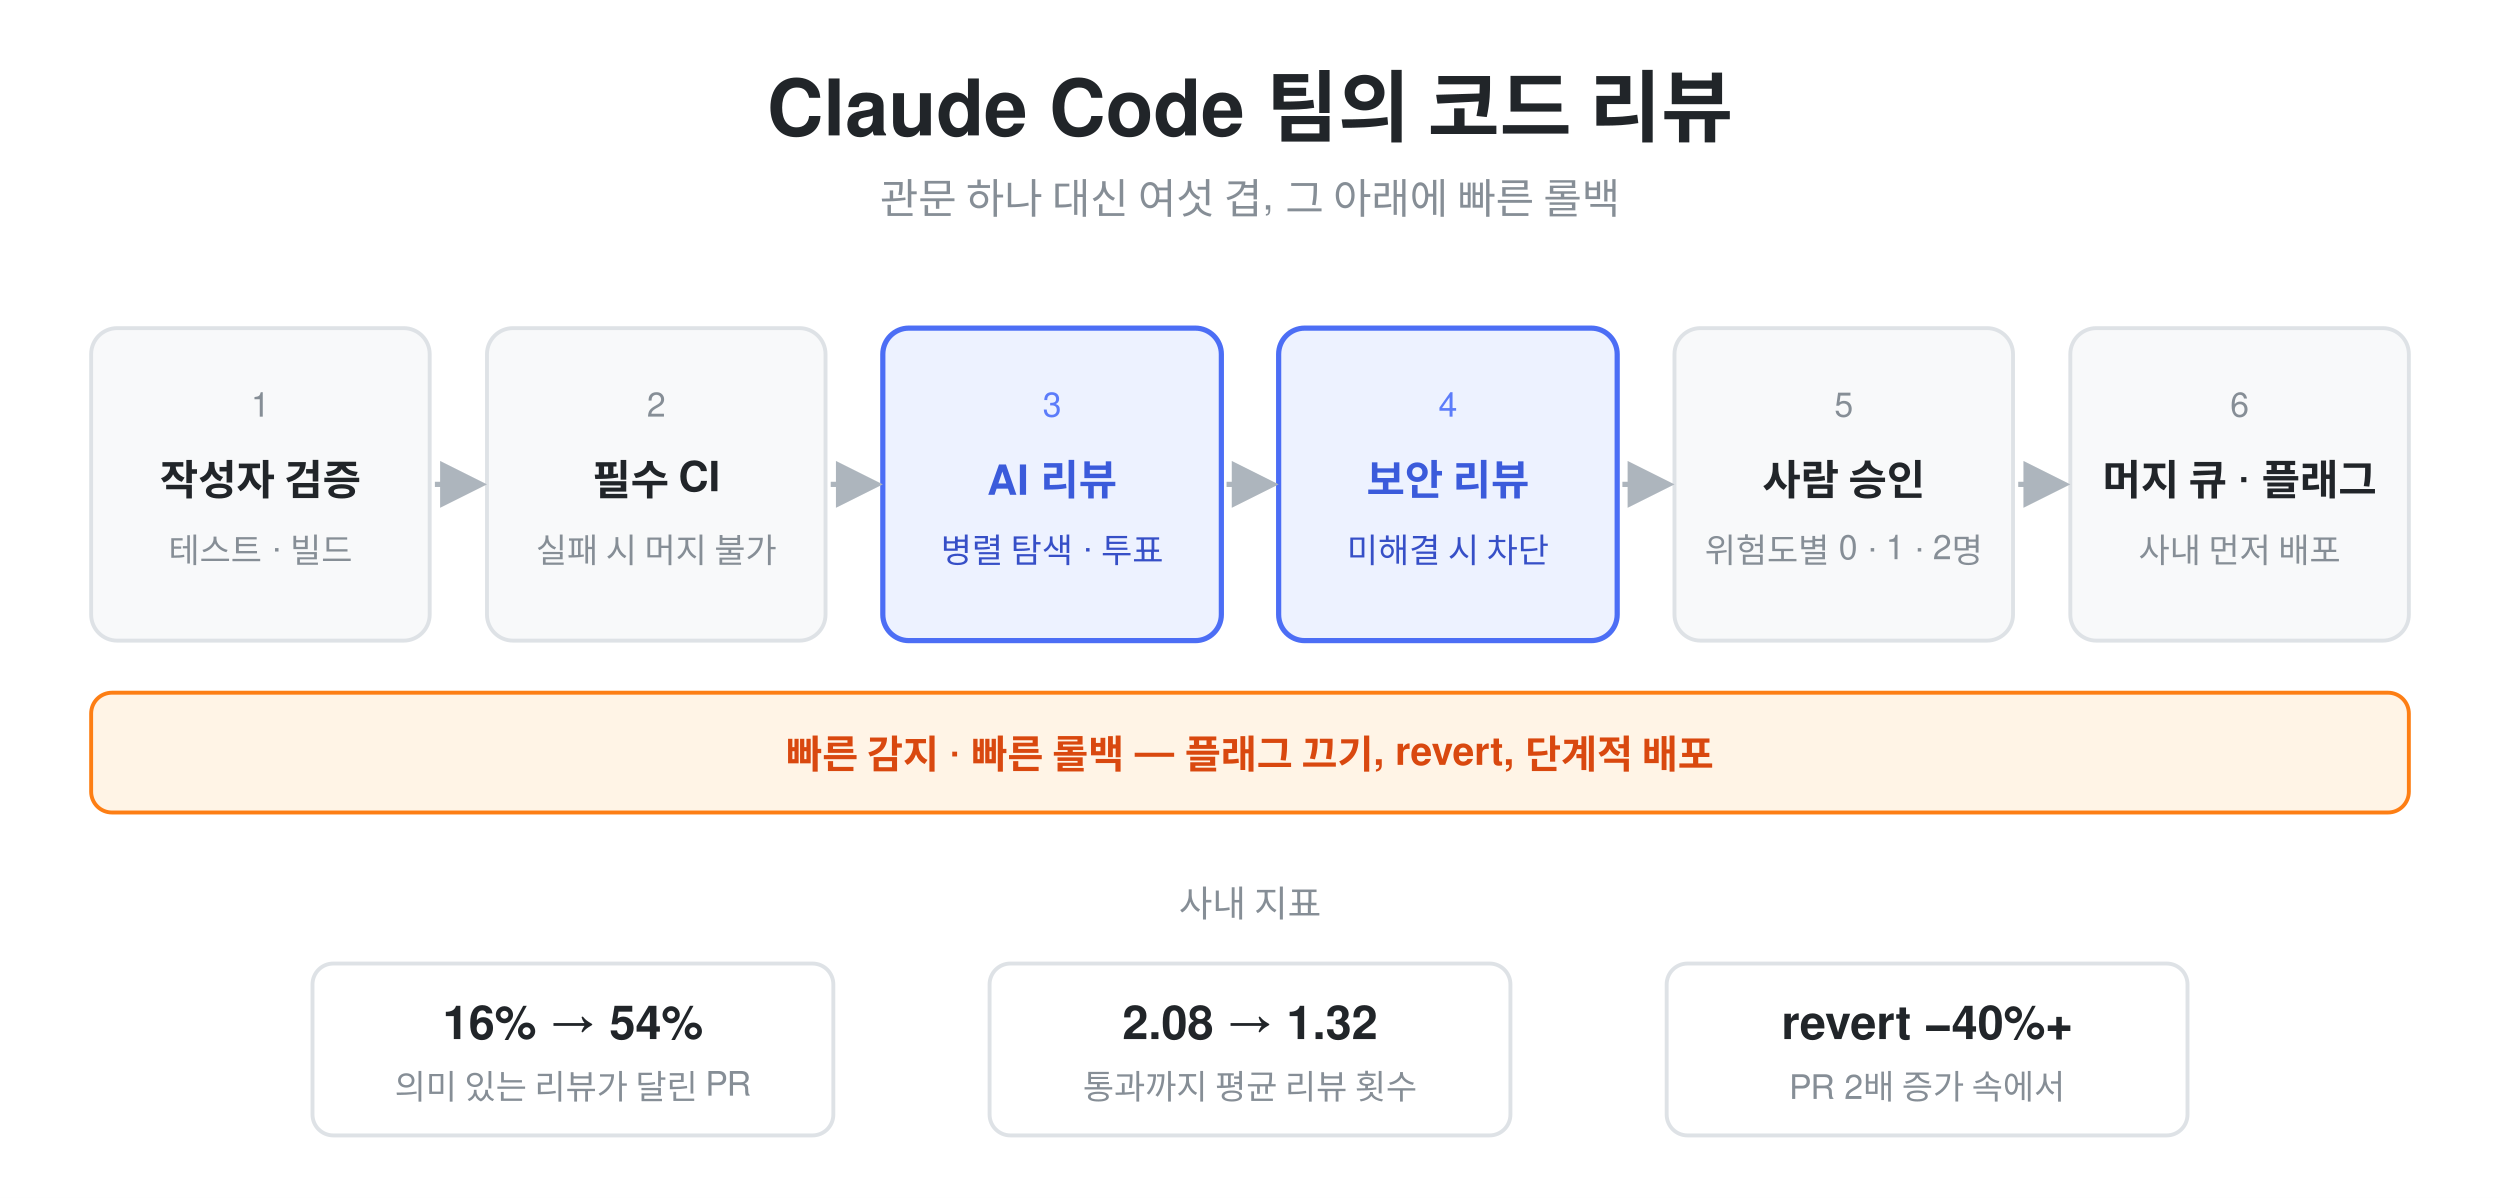
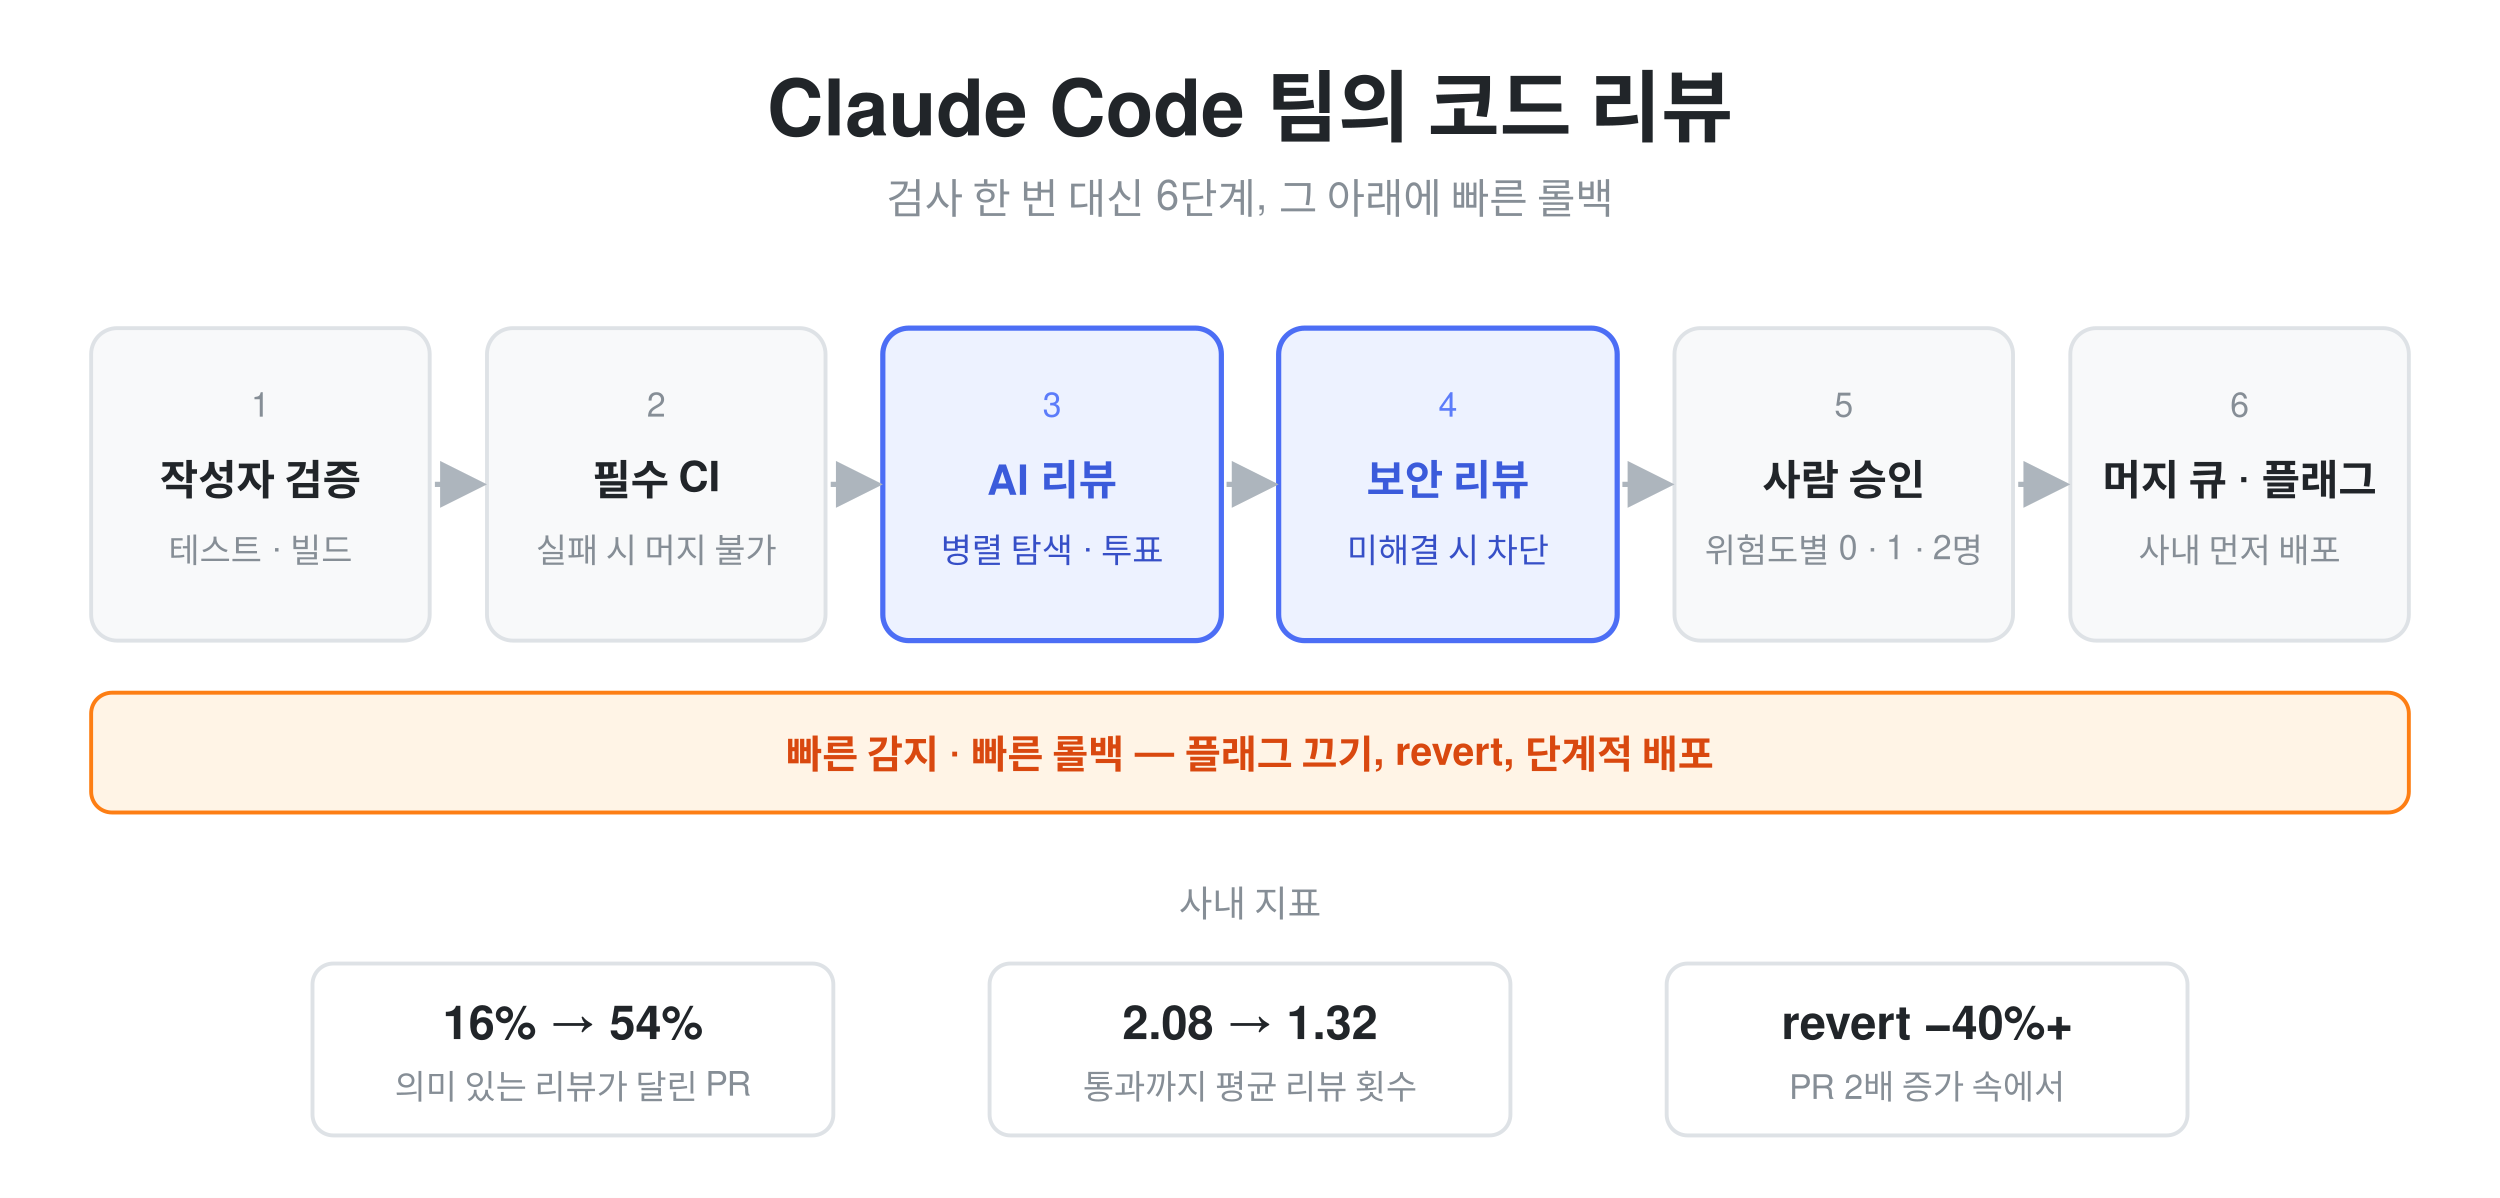
<svg xmlns="http://www.w3.org/2000/svg" viewBox="0 0 960 460" width="960" height="460" font-family="-apple-system, BlinkMacSystemFont, 'Segoe UI', Helvetica, Arial, sans-serif">
  <rect width="960" height="460" fill="#ffffff" />
  <text x="480" y="52" text-anchor="middle" font-size="30" font-weight="700" fill="#212529">Claude Code 팀의 코드 리뷰</text>
-   <text x="480" y="82" text-anchor="middle" font-size="16" fill="#868e96">관문 하나 대신 여섯 겹, 그 아래에 빠른 롤백</text>
+   <text x="480" y="82" text-anchor="middle" font-size="16" fill="#868e96">검사 한 번 대신 6단계, 그 아래에 빠른 롤백</text>
  <defs>
    <marker id="a" markerWidth="9" markerHeight="9" refX="7" refY="4.5" orient="auto">
      <path d="M0,0 L9,4.5 L0,9 z" fill="#adb5bd" />
    </marker>
  </defs>
  <rect x="35" y="126" width="130" height="120" rx="10" fill="#f8f9fa" stroke="#dee2e6" stroke-width="1.5" />
  <text x="100" y="160" text-anchor="middle" font-size="13" fill="#868e96">1</text>
  <text x="100" y="190" text-anchor="middle" font-size="16" font-weight="600" fill="#212529">작성자 검증</text>
  <text x="100" y="216" text-anchor="middle" font-size="13" fill="#868e96">테스트 · 빌드</text>
  <rect x="187" y="126" width="130" height="120" rx="10" fill="#f8f9fa" stroke="#dee2e6" stroke-width="1.5" />
  <text x="252" y="160" text-anchor="middle" font-size="13" fill="#868e96">2</text>
  <text x="252" y="190" text-anchor="middle" font-size="16" font-weight="600" fill="#212529">필수 CI</text>
  <text x="252" y="216" text-anchor="middle" font-size="13" fill="#868e96">실패 시 머지 불가</text>
  <rect x="339" y="126" width="130" height="120" rx="10" fill="#edf2ff" stroke="#4c6ef5" stroke-width="2" />
  <text x="404" y="160" text-anchor="middle" font-size="13" fill="#5c7cfa">3</text>
  <text x="404" y="190" text-anchor="middle" font-size="16" font-weight="600" fill="#3b5bdb">AI 리뷰</text>
  <text x="404" y="216" text-anchor="middle" font-size="13" fill="#364fc7">병렬 탐색 · 투표</text>
  <rect x="491" y="126" width="130" height="120" rx="10" fill="#edf2ff" stroke="#4c6ef5" stroke-width="2" />
  <text x="556" y="160" text-anchor="middle" font-size="13" fill="#5c7cfa">4</text>
  <text x="556" y="190" text-anchor="middle" font-size="16" font-weight="600" fill="#3b5bdb">보안 리뷰</text>
  <text x="556" y="216" text-anchor="middle" font-size="13" fill="#364fc7">미해결 시 차단</text>
  <rect x="643" y="126" width="130" height="120" rx="10" fill="#f8f9fa" stroke="#dee2e6" stroke-width="1.5" />
  <text x="708" y="160" text-anchor="middle" font-size="13" fill="#868e96">5</text>
  <text x="708" y="190" text-anchor="middle" font-size="16" font-weight="600" fill="#212529">사람 승인</text>
  <text x="708" y="216" text-anchor="middle" font-size="13" fill="#868e96">위험도별 0 · 1 · 2명</text>
  <rect x="795" y="126" width="130" height="120" rx="10" fill="#f8f9fa" stroke="#dee2e6" stroke-width="1.5" />
  <text x="860" y="160" text-anchor="middle" font-size="13" fill="#868e96">6</text>
  <text x="860" y="190" text-anchor="middle" font-size="16" font-weight="600" fill="#212529">머지 큐 · 플래그</text>
  <text x="860" y="216" text-anchor="middle" font-size="13" fill="#868e96">사내 먼저 배포</text>
  <line x1="167" y1="186" x2="183" y2="186" stroke="#adb5bd" stroke-width="2" marker-end="url(#a)" />
  <line x1="319" y1="186" x2="335" y2="186" stroke="#adb5bd" stroke-width="2" marker-end="url(#a)" />
  <line x1="471" y1="186" x2="487" y2="186" stroke="#adb5bd" stroke-width="2" marker-end="url(#a)" />
  <line x1="623" y1="186" x2="639" y2="186" stroke="#adb5bd" stroke-width="2" marker-end="url(#a)" />
  <line x1="775" y1="186" x2="791" y2="186" stroke="#adb5bd" stroke-width="2" marker-end="url(#a)" />
  <rect x="35" y="266" width="890" height="46" rx="8" fill="#fff4e6" stroke="#fd7e14" stroke-width="1.5" />
  <text x="480" y="295" text-anchor="middle" font-size="15" font-weight="600" fill="#d9480f">빠른 감지 · 빠른 롤백 — 플래그 끄기, revert, 단계적 배포</text>
  <text x="480" y="352" text-anchor="middle" font-size="14" fill="#868e96">사내 지표</text>
  <rect x="120" y="370" width="200" height="66" rx="8" fill="#ffffff" stroke="#dee2e6" stroke-width="1.5" />
  <text x="220" y="399" text-anchor="middle" font-size="18" font-weight="600" fill="#212529">16% → 54%</text>
  <text x="220" y="422" text-anchor="middle" font-size="13" fill="#868e96">의미 있는 리뷰가 달린 PR</text>
  <rect x="380" y="370" width="200" height="66" rx="8" fill="#ffffff" stroke="#dee2e6" stroke-width="1.5" />
  <text x="480" y="399" text-anchor="middle" font-size="18" font-weight="600" fill="#212529">2.08 → 1.32</text>
  <text x="480" y="422" text-anchor="middle" font-size="13" fill="#868e96">통과까지 평균 리뷰 횟수</text>
  <rect x="640" y="370" width="200" height="66" rx="8" fill="#ffffff" stroke="#dee2e6" stroke-width="1.5" />
  <text x="740" y="399" text-anchor="middle" font-size="18" font-weight="600" fill="#212529">revert −40%+</text>
  <text x="740" y="422" text-anchor="middle" font-size="13" fill="#868e96">PR 2배 증가 속에서</text>
</svg>
